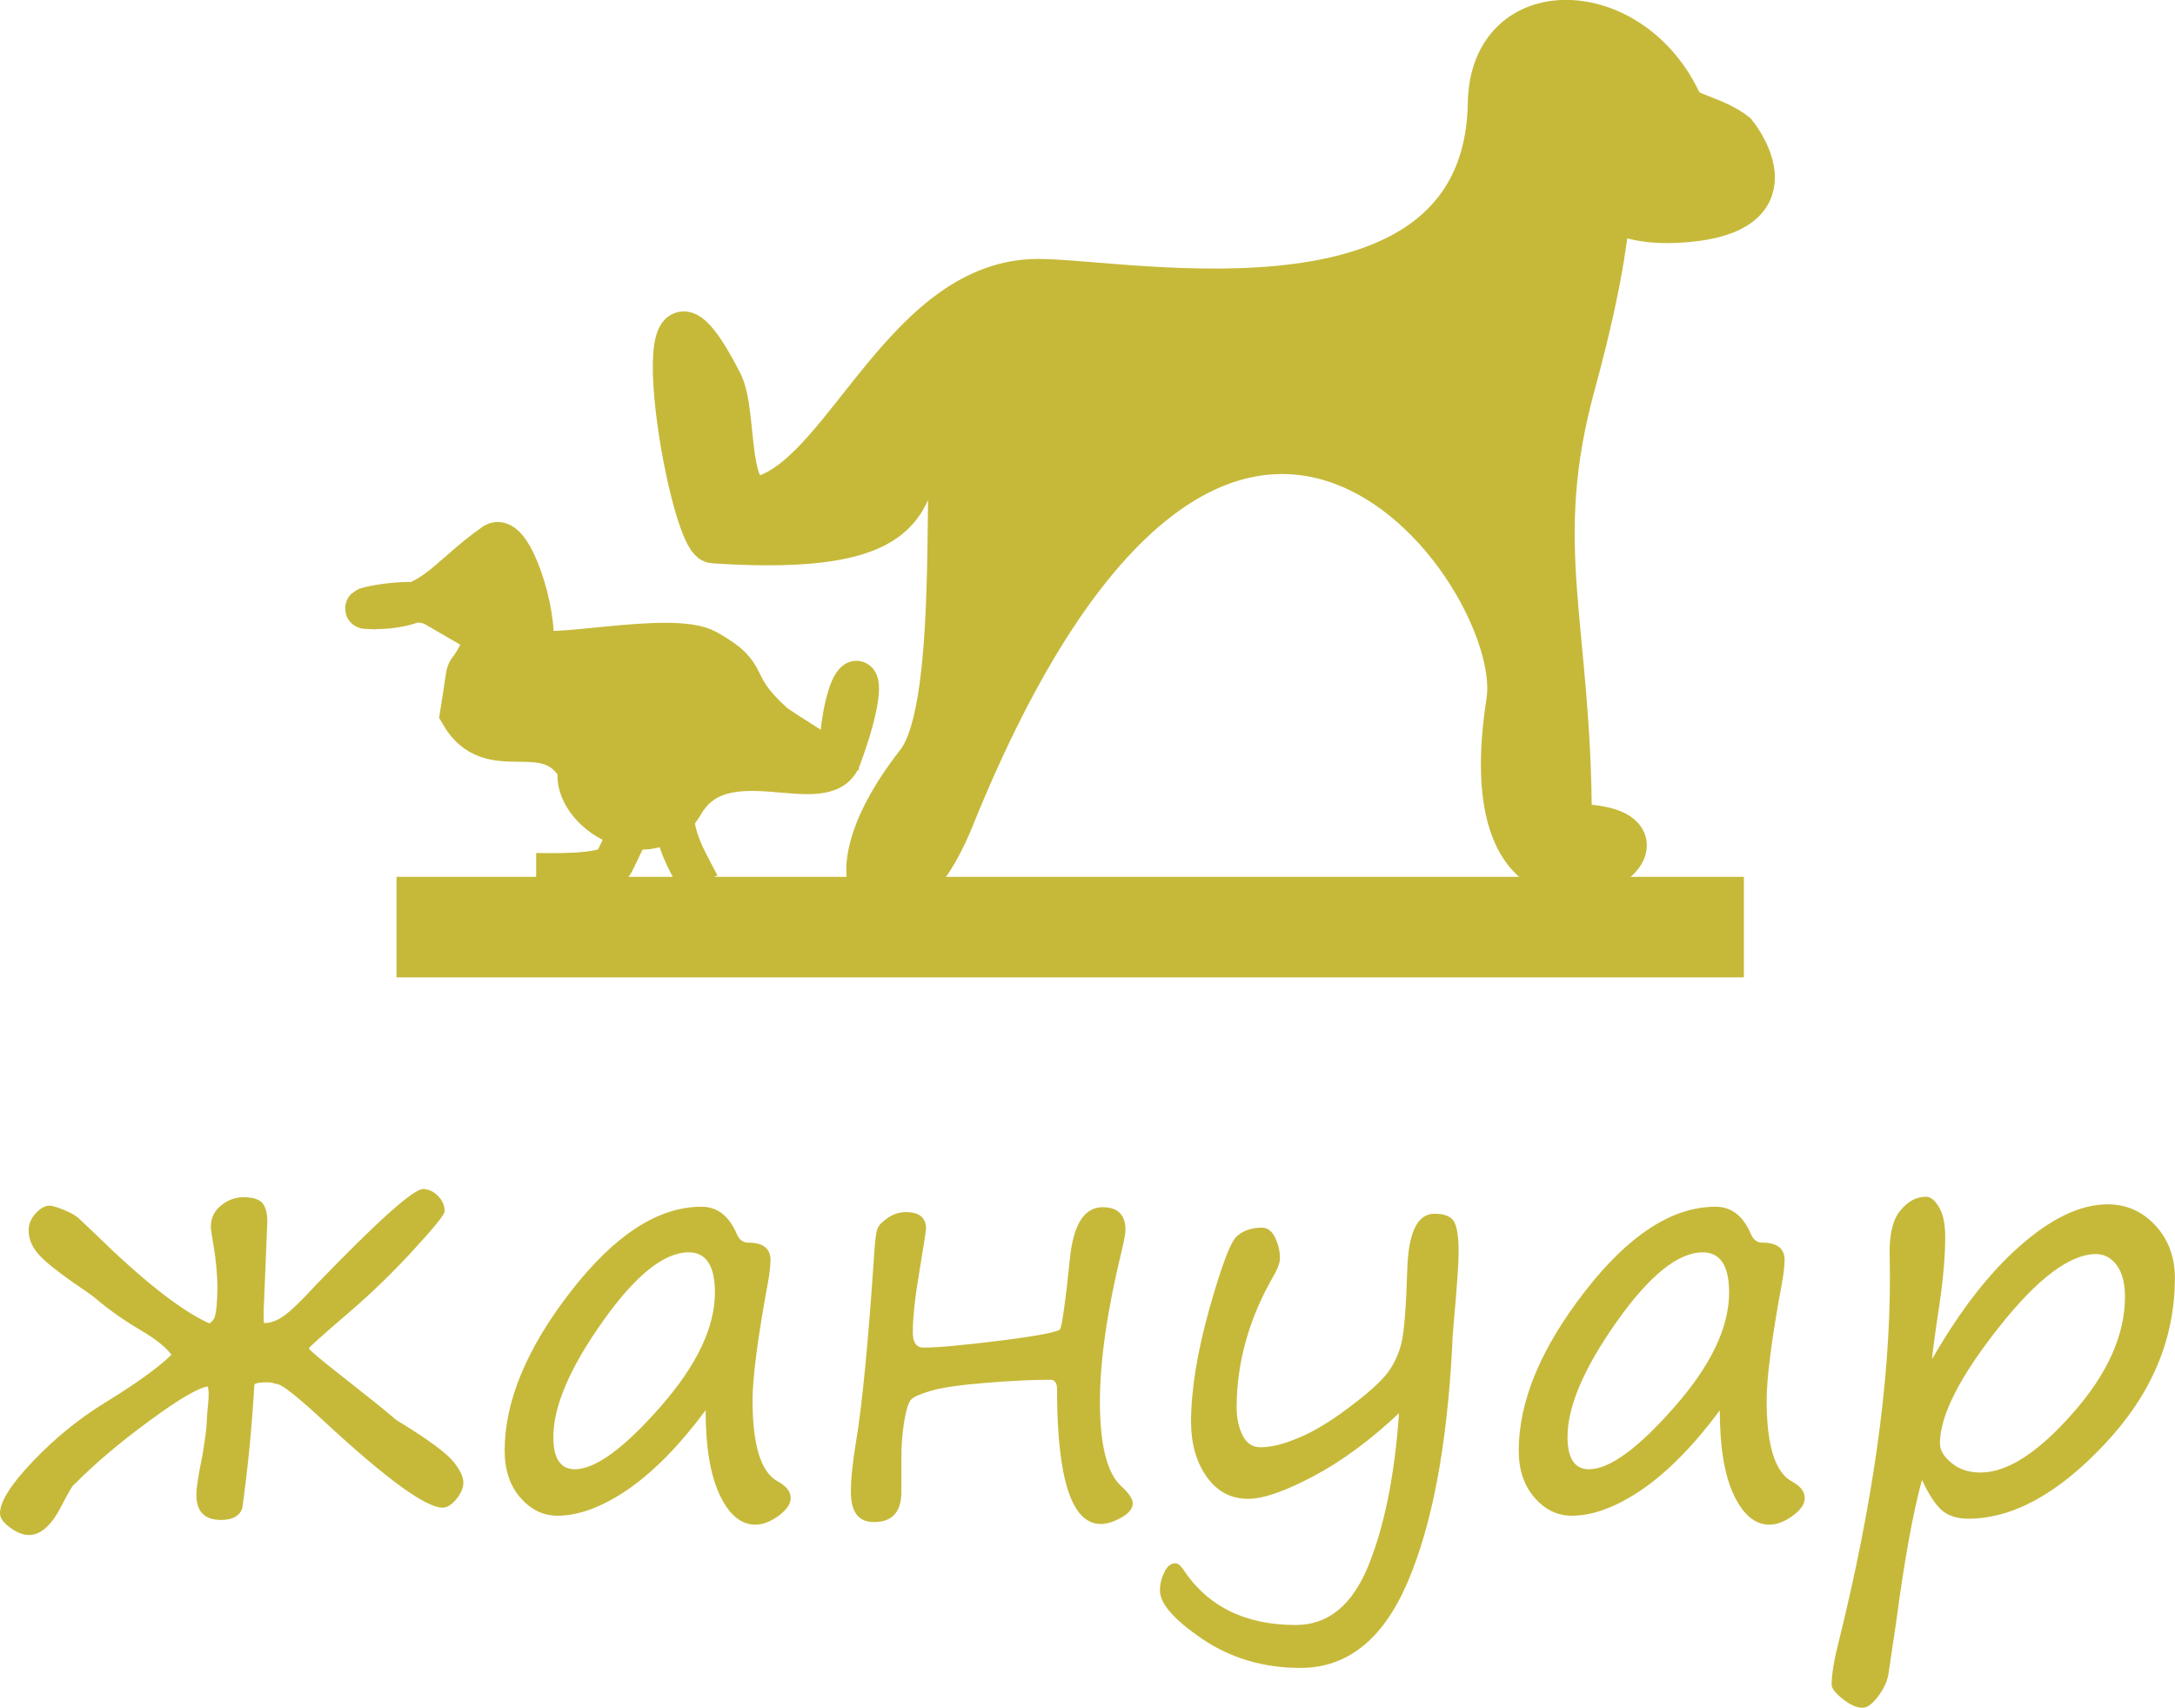
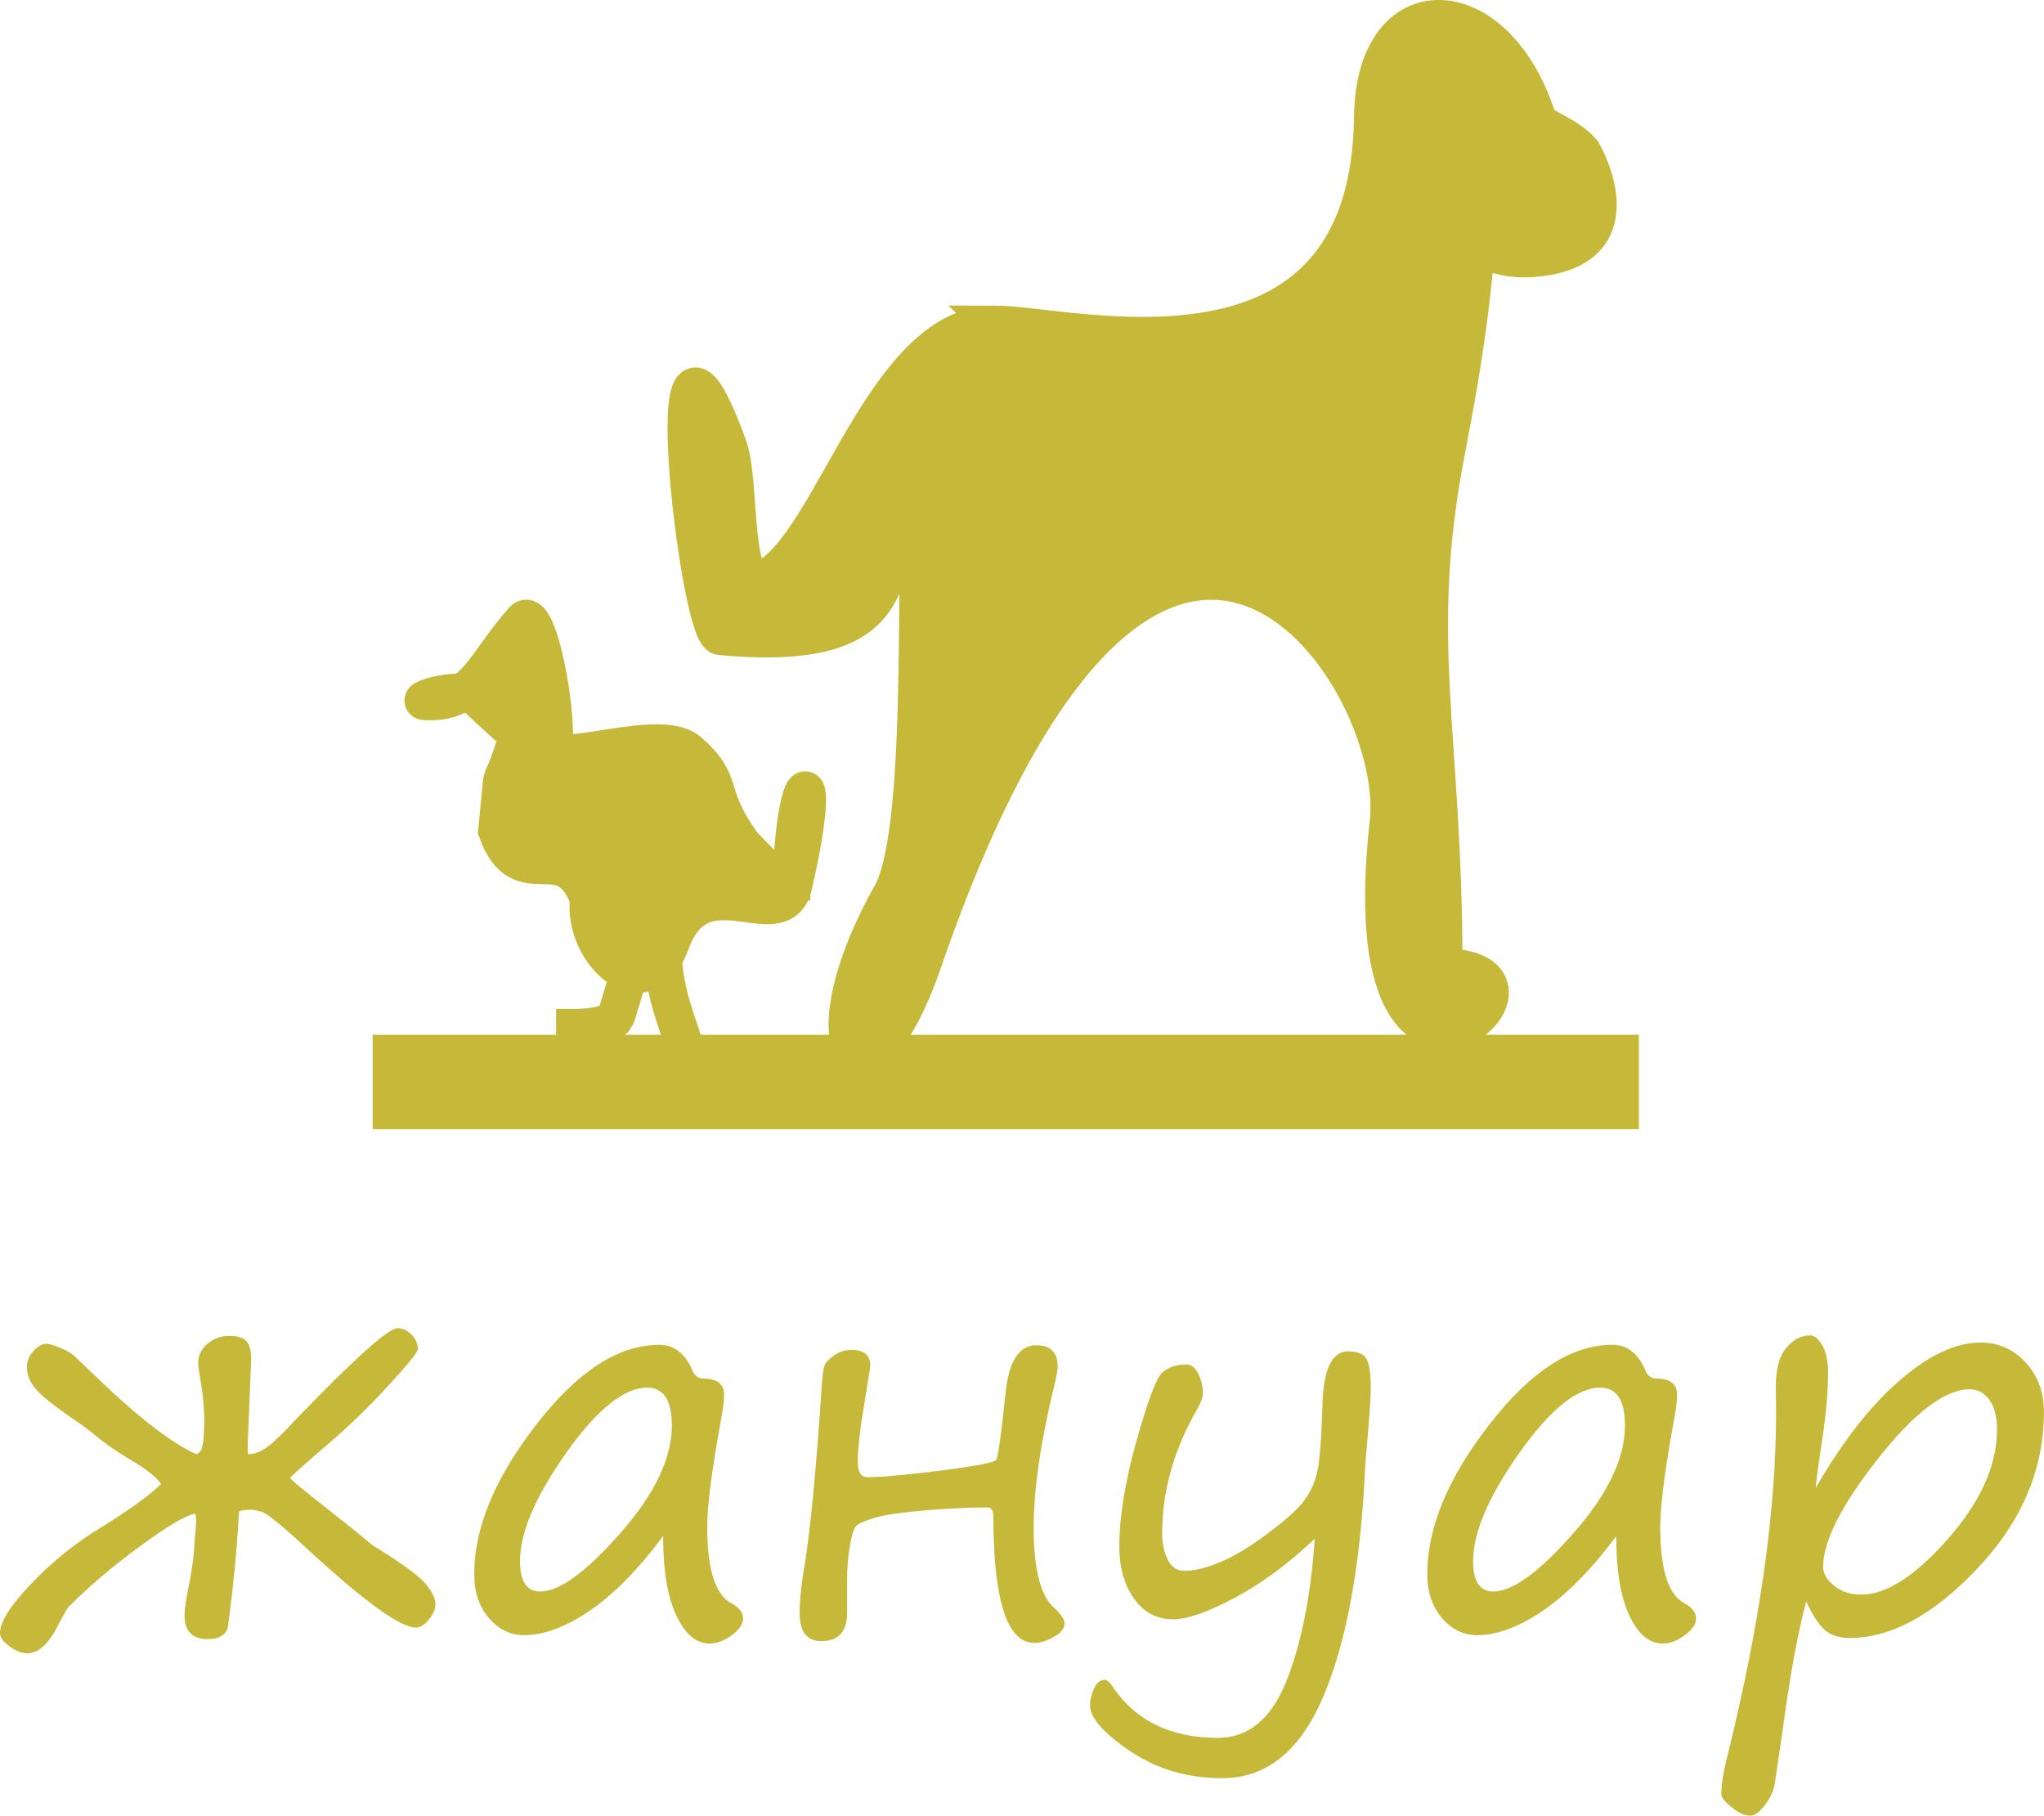
- <svg xmlns="http://www.w3.org/2000/svg" xml:space="preserve" width="10.821mm" height="8.496mm" version="1.1" style="shape-rendering:geometricPrecision; text-rendering:geometricPrecision; image-rendering:optimizeQuality; fill-rule:evenodd; clip-rule:evenodd" viewBox="0 0 226.53 177.86">
+ <svg xmlns="http://www.w3.org/2000/svg" xml:space="preserve" width="10.821mm" height="9.612mm" version="1.1" style="shape-rendering:geometricPrecision; text-rendering:geometricPrecision; image-rendering:optimizeQuality; fill-rule:evenodd; clip-rule:evenodd" viewBox="0 0 226.53 201.22">
  <defs>
    <style type="text/css">
   
    .str0 {stroke:#C6B93A;stroke-width:10.47;stroke-miterlimit:22.926}
    .str1 {stroke:#C6B93A;stroke-width:4.19;stroke-miterlimit:22.926}
    .fil0 {fill:none}
    .fil1 {fill:#C6B93A}
    .fil2 {fill:#C6B93A;fill-rule:nonzero}
   
  </style>
  </defs>
  <g id="Layer_x0020_1">
-     <line class="fil0 str0" x1="41.3" y1="96.55" x2="181.63" y2="96.55" />
-     <path class="fil1 str1" d="M108.12 29.06c9.47,0 46.4,7.47 46.85,-18.33 0.2,-11.76 15.12,-11.3 20.24,0.02 0.48,1.07 3.46,1.35 5.64,3.07 0,0 6.74,8.2 -5.08,9.3 -12.59,1.18 -4.74,-8.54 -11.7,16.93 -4.63,16.93 -0.37,24.91 -0.37,45.76 17.71,0 -11.74,18.76 -6.8,-12.8 2.08,-13.33 -29.68,-56.71 -57.55,12.26 -5.92,14.66 -14.92,8.09 -3.92,-5.91 4.79,-6.1 2.46,-33.7 3.94,-38.26 -7.52,6.59 2.51,17.3 -25.1,15.47 -2.72,-0.18 -8.35,-35.03 0.97,-16.75 1.68,3.29 0.25,13.21 4.51,11.69 8.41,-3 14.71,-22.45 28.37,-22.45z" />
-     <path class="fil1 str1" d="M38.26 63.41c6.8,0.25 7.83,-3.07 13.19,-6.83 1.82,-1.28 4.61,7.25 4.06,10.83 0.77,1.48 14.39,-1.81 18.09,0.24 5,2.77 2.13,3.25 6.96,7.61 0.87,0.79 6.79,4.11 6.79,4.95 0,-11.36 4.56,-12.91 0.26,-1.3 -1.68,4.54 -12.28,-2.29 -16.41,4.84 -3.37,5.82 -11.85,0.84 -10.99,-3.66 -3.31,-5.61 -9.03,-0.09 -12.29,-5.73 1.17,-7.18 -0.11,-1.99 2.79,-8.03 -0.03,-0.04 -4.7,-2.71 -5.46,-3.17 -1.89,-1.15 -8.48,0.21 -7,0.26z" />
-     <path class="fil0 str1" d="M66.1 85.24c-0.07,0.21 -2.2,4.8 -2.32,4.87 -1.66,0.98 -6.17,0.82 -7.94,0.82" />
-     <path class="fil0 str1" d="M70.12 83.78c-0.06,3.56 1.36,5.67 2.74,8.34" />
-     <path class="fil2" d="M26.49 144.21c-0.25,4.38 -0.67,8.67 -1.26,12.88 -0.29,0.8 -1.03,1.2 -2.21,1.2 -1.72,0 -2.57,-0.88 -2.57,-2.63 0,-0.72 0.21,-2.06 0.62,-4.03 0.29,-1.71 0.44,-2.87 0.46,-3.49 0.02,-0.61 0.07,-1.29 0.15,-2.02 0.08,-0.73 0.07,-1.3 -0.03,-1.73 -0.99,0.13 -3.02,1.32 -6.07,3.56 -3.06,2.24 -5.68,4.45 -7.86,6.66l0 -0.03c-0.14,0.08 -0.57,0.81 -1.29,2.19 -1.04,2.06 -2.17,3.09 -3.42,3.09 -0.59,0 -1.24,-0.25 -1.94,-0.76 -0.71,-0.51 -1.07,-1 -1.07,-1.51 0,-1.21 1.14,-3.01 3.41,-5.39 2.26,-2.38 4.77,-4.43 7.52,-6.12 3.35,-2.06 5.65,-3.73 6.92,-4.99 -0.56,-0.8 -1.67,-1.66 -3.3,-2.62 -1.66,-0.98 -3.19,-2.06 -4.62,-3.27 -0.19,-0.16 -0.43,-0.34 -0.7,-0.53 -2.51,-1.7 -4.18,-2.96 -5,-3.81 -0.83,-0.85 -1.25,-1.76 -1.25,-2.73 0,-0.65 0.25,-1.24 0.73,-1.77 0.49,-0.53 0.97,-0.8 1.44,-0.8 0.29,0 0.82,0.15 1.57,0.47 0.76,0.31 1.31,0.64 1.63,0.99l1.43 1.35c5.05,4.95 9.04,8.1 11.98,9.43 0.15,0 0.35,-0.18 0.58,-0.55 0.2,-0.67 0.3,-1.72 0.3,-3.19 0,-1.36 -0.15,-2.89 -0.44,-4.59 -0.16,-0.87 -0.24,-1.45 -0.24,-1.72 0,-0.91 0.36,-1.65 1.07,-2.22 0.72,-0.57 1.48,-0.85 2.32,-0.85 0.96,0 1.61,0.2 1.96,0.59 0.36,0.39 0.53,1.05 0.53,1.98l-0.38 9.28 0 0.59c0,0.27 0.01,0.5 0.03,0.67 0.68,0 1.4,-0.26 2.14,-0.8 0.74,-0.54 1.84,-1.61 3.3,-3.2 6.41,-6.64 10.12,-9.96 11.13,-9.96 0.57,0 1.08,0.24 1.54,0.7 0.47,0.47 0.71,1.02 0.71,1.63 0,0.32 -1.07,1.64 -3.2,3.96 -2.13,2.33 -4.33,4.47 -6.59,6.41 -2.9,2.49 -4.35,3.79 -4.35,3.89 0,0.14 1.21,1.15 3.62,3.04 2.61,2.05 4.41,3.49 5.4,4.35 0.14,0.1 0.33,0.23 0.59,0.38 2.88,1.78 4.67,3.1 5.4,3.98 0.72,0.88 1.08,1.62 1.08,2.21 0,0.57 -0.24,1.15 -0.73,1.74 -0.49,0.59 -0.97,0.89 -1.43,0.89 -1.73,0 -5.75,-2.91 -12.06,-8.73 -2.8,-2.61 -4.5,-3.98 -5.08,-4.12 -0.26,-0.04 -0.45,-0.09 -0.59,-0.15 -0.2,-0.05 -0.55,-0.07 -1.06,-0.04 -0.5,0.03 -0.78,0.11 -0.82,0.25zm47 2.66c-2.72,3.66 -5.42,6.4 -8.08,8.24 -2.67,1.82 -5.12,2.74 -7.34,2.74 -1.49,0 -2.79,-0.63 -3.88,-1.89 -1.1,-1.27 -1.63,-2.89 -1.63,-4.89 0,-5.12 2.28,-10.63 6.86,-16.54 4.58,-5.91 9.12,-8.86 13.64,-8.86 1.63,0 2.85,0.93 3.66,2.8 0.25,0.62 0.65,0.94 1.2,0.94 1.55,0 2.33,0.6 2.33,1.8 0,0.61 -0.1,1.44 -0.29,2.48 -1.06,5.74 -1.58,9.8 -1.58,12.15 0,4.72 0.89,7.54 2.68,8.47 0.86,0.47 1.29,1.04 1.29,1.71 0,0.61 -0.42,1.22 -1.26,1.84 -0.84,0.61 -1.65,0.92 -2.42,0.92 -1.51,0 -2.74,-1.04 -3.71,-3.1 -0.98,-2.06 -1.47,-5.01 -1.47,-8.81zm-1.77 -16.45c-2.57,0 -5.56,2.41 -8.97,7.23 -3.41,4.83 -5.12,8.82 -5.12,12 0,2.23 0.75,3.36 2.23,3.36 2.14,0 5.11,-2.16 8.91,-6.49 3.8,-4.32 5.69,-8.3 5.69,-11.92 0,-2.78 -0.92,-4.18 -2.74,-4.18zm38.69 8.01c0.21,-0.41 0.56,-2.85 1.02,-7.33 0.36,-3.59 1.5,-5.38 3.42,-5.38 1.58,0 2.37,0.8 2.37,2.37 0,0.37 -0.14,1.12 -0.41,2.24 -1.51,6.21 -2.25,11.42 -2.25,15.63 0,4.56 0.75,7.5 2.25,8.84 0.78,0.73 1.17,1.3 1.17,1.75 0,0.55 -0.4,1.05 -1.19,1.49 -0.79,0.45 -1.51,0.67 -2.14,0.67 -3.04,0 -4.56,-4.7 -4.56,-14.08 0,-0.63 -0.24,-0.94 -0.71,-0.94 -1.83,0 -4.07,0.11 -6.71,0.32 -2.65,0.22 -4.55,0.49 -5.68,0.82 -1.15,0.34 -1.84,0.64 -2.1,0.93 -0.27,0.28 -0.5,1.03 -0.71,2.24 -0.2,1.21 -0.3,2.48 -0.3,3.79l0 3.59c0,2.09 -0.96,3.13 -2.86,3.13 -1.61,0 -2.4,-1.05 -2.4,-3.13 0,-1.36 0.18,-3.1 0.53,-5.19 0.65,-3.86 1.29,-10.5 1.92,-19.92 0.08,-1.24 0.19,-2.01 0.33,-2.34 0.13,-0.33 0.49,-0.7 1.07,-1.1 0.57,-0.4 1.2,-0.6 1.88,-0.6 1.4,0 2.1,0.58 2.1,1.72 0,0.18 -0.23,1.63 -0.68,4.39 -0.47,2.74 -0.7,4.88 -0.7,6.39 0,1.08 0.37,1.61 1.11,1.61 1.49,0 4.19,-0.25 8.13,-0.74 3.93,-0.5 5.96,-0.9 6.1,-1.19zm35.28 8.76c-2.96,2.78 -5.92,4.97 -8.88,6.54 -2.96,1.57 -5.22,2.36 -6.81,2.36 -1.8,0 -3.25,-0.77 -4.34,-2.32 -1.08,-1.54 -1.61,-3.45 -1.61,-5.7 0,-3.29 0.63,-7.19 1.88,-11.67 1.26,-4.49 2.21,-7.03 2.87,-7.64 0.67,-0.6 1.54,-0.91 2.63,-0.91 0.59,0 1.05,0.35 1.38,1.04 0.33,0.7 0.5,1.4 0.5,2.12 0,0.49 -0.23,1.12 -0.68,1.89 -2.55,4.43 -3.83,9 -3.83,13.7 0,1.1 0.21,2.05 0.62,2.88 0.41,0.83 1.03,1.24 1.87,1.24 1.08,0 2.39,-0.32 3.96,-0.98 1.57,-0.65 3.34,-1.71 5.3,-3.2 1.96,-1.47 3.29,-2.67 3.98,-3.59 0.68,-0.92 1.16,-1.96 1.44,-3.12 0.28,-1.17 0.48,-3.71 0.6,-7.59 0.11,-3.9 1.06,-5.84 2.83,-5.84 1.05,0 1.73,0.28 2.05,0.83 0.31,0.56 0.47,1.61 0.47,3.17 0,1.17 -0.18,3.7 -0.53,7.59 -0.08,0.88 -0.13,1.69 -0.15,2.42 -0.56,10.4 -2.12,18.54 -4.67,24.44 -2.55,5.9 -6.26,8.85 -11.13,8.85 -3.81,0 -7.21,-1 -10.18,-2.99 -2.96,-2.01 -4.45,-3.69 -4.45,-5.08 0,-0.64 0.15,-1.27 0.45,-1.89 0.3,-0.63 0.69,-0.94 1.16,-0.94 0.23,0 0.49,0.19 0.76,0.56 2.55,3.91 6.47,5.87 11.78,5.87 3.36,0 5.88,-2.06 7.56,-6.18 1.67,-4.12 2.74,-9.41 3.19,-15.87zm33.44 -0.32c-2.72,3.66 -5.42,6.4 -8.09,8.24 -2.67,1.82 -5.11,2.74 -7.34,2.74 -1.49,0 -2.79,-0.63 -3.88,-1.89 -1.1,-1.27 -1.64,-2.89 -1.64,-4.89 0,-5.12 2.28,-10.63 6.86,-16.54 4.58,-5.91 9.12,-8.86 13.64,-8.86 1.64,0 2.85,0.93 3.66,2.8 0.25,0.62 0.65,0.94 1.2,0.94 1.55,0 2.33,0.6 2.33,1.8 0,0.61 -0.1,1.44 -0.29,2.48 -1.06,5.74 -1.58,9.8 -1.58,12.15 0,4.72 0.89,7.54 2.68,8.47 0.86,0.47 1.29,1.04 1.29,1.71 0,0.61 -0.42,1.22 -1.26,1.84 -0.84,0.61 -1.65,0.92 -2.42,0.92 -1.51,0 -2.74,-1.04 -3.71,-3.1 -0.98,-2.06 -1.46,-5.01 -1.46,-8.81zm-1.78 -16.45c-2.57,0 -5.56,2.41 -8.97,7.23 -3.41,4.83 -5.12,8.82 -5.12,12 0,2.23 0.75,3.36 2.23,3.36 2.14,0 5.11,-2.16 8.91,-6.49 3.8,-4.32 5.69,-8.3 5.69,-11.92 0,-2.78 -0.92,-4.18 -2.74,-4.18zm22.83 23.69c-0.96,3.51 -1.84,8.42 -2.68,14.75l-0.82 5.51c-0.14,0.78 -0.5,1.55 -1.09,2.32 -0.58,0.77 -1.12,1.16 -1.61,1.16 -0.61,0 -1.29,-0.31 -2.06,-0.92 -0.77,-0.62 -1.15,-1.11 -1.15,-1.48 0,-1.08 0.24,-2.55 0.73,-4.45 3.56,-14.39 5.34,-27.03 5.34,-37.9l-0.03 -2.45c-0.04,-2.1 0.33,-3.64 1.11,-4.58 0.79,-0.96 1.67,-1.44 2.69,-1.44 0.47,0 0.92,0.37 1.35,1.1 0.43,0.73 0.64,1.76 0.64,3.11 0,1.88 -0.19,4.18 -0.58,6.86 -0.51,3.39 -0.77,5.35 -0.79,5.84 2.9,-5.05 5.97,-9.01 9.22,-11.85 3.25,-2.84 6.27,-4.27 9.06,-4.27 1.97,0 3.62,0.74 4.98,2.2 1.36,1.48 2.03,3.3 2.03,5.48 0,6.34 -2.43,12.11 -7.31,17.29 -4.87,5.19 -9.61,7.77 -14.22,7.77 -1.16,0 -2.06,-0.29 -2.73,-0.87 -0.68,-0.59 -1.38,-1.65 -2.09,-3.19zm18.13 -23.51c-2.74,0 -6.14,2.57 -10.19,7.71 -4.05,5.14 -6.07,9.14 -6.07,12 0,0.71 0.4,1.39 1.2,2.04 0.8,0.67 1.8,1 3.03,1 2.79,0 5.99,-2.07 9.61,-6.18 3.63,-4.12 5.43,-8.16 5.43,-12.13 0,-1.43 -0.29,-2.51 -0.86,-3.29 -0.58,-0.77 -1.3,-1.15 -2.15,-1.15z" />
+     <line class="fil0 str0" x1="41.3" y1="119.91" x2="181.63" y2="119.91" />
+     <path class="fil1 str1" d="M110.17 35.95c8.49,0 41.59,9.38 41.99,-23.01 0.18,-14.76 13.55,-14.18 18.15,0.03 0.43,1.34 3.1,1.7 5.05,3.86 0,0 6.05,10.3 -4.55,11.68 -11.28,1.48 -4.25,-10.72 -10.49,21.26 -4.15,21.25 -0.33,31.27 -0.33,57.44 15.88,0 -10.52,23.55 -6.1,-16.07 1.87,-16.73 -26.26,-58.03 -51.58,15.39 -6.24,18.1 -13.37,10.16 -3.51,-7.42 4.29,-7.65 2.2,-42.31 3.53,-48.03 -6.74,8.27 2.25,21.71 -22.5,19.42 -2.44,-0.23 -7.49,-43.97 0.87,-21.03 1.5,4.13 0.22,16.58 4.05,14.67 7.54,-3.77 13.19,-28.18 25.43,-28.18z" />
+     <path class="fil1 str1" d="M47.09 77.71c5.62,0.33 6.48,-4.04 10.91,-8.99 1.51,-1.68 3.81,9.53 3.36,14.24 0.64,1.95 11.91,-2.38 14.97,0.32 4.14,3.64 1.76,4.28 5.76,10.01 0.72,1.04 5.62,5.41 5.62,6.51 0,-14.94 3.77,-16.98 0.22,-1.71 -1.39,5.97 -10.16,-3.01 -13.58,6.36 -2.79,7.66 -9.81,1.1 -9.09,-4.81 -2.74,-7.37 -7.47,-0.12 -10.17,-7.54 0.97,-9.44 -0.09,-2.61 2.31,-10.56 -0.03,-0.06 -3.89,-3.57 -4.52,-4.18 -1.57,-1.52 -7.01,0.27 -5.79,0.35z" />
+     <path class="fil0 str1" d="M70.12 106.42c-0.06,0.27 -1.82,6.31 -1.92,6.41 -1.37,1.29 -5.1,1.07 -6.57,1.07" />
+     <path class="fil0 str1" d="M73.45 104.5c-0.05,4.68 1.12,7.46 2.27,10.97" />
+     <path class="fil2" d="M26.49 167.57c-0.25,4.38 -0.67,8.67 -1.26,12.88 -0.29,0.8 -1.03,1.2 -2.21,1.2 -1.72,0 -2.57,-0.88 -2.57,-2.63 0,-0.72 0.21,-2.06 0.62,-4.03 0.29,-1.71 0.44,-2.87 0.46,-3.49 0.02,-0.61 0.07,-1.29 0.15,-2.02 0.08,-0.73 0.07,-1.3 -0.03,-1.73 -0.99,0.13 -3.02,1.32 -6.07,3.56 -3.06,2.24 -5.68,4.45 -7.86,6.66l0 -0.03c-0.14,0.08 -0.57,0.81 -1.29,2.19 -1.04,2.06 -2.17,3.09 -3.42,3.09 -0.59,0 -1.24,-0.25 -1.94,-0.76 -0.71,-0.51 -1.07,-1 -1.07,-1.51 0,-1.21 1.14,-3.01 3.41,-5.39 2.26,-2.38 4.77,-4.43 7.52,-6.12 3.35,-2.06 5.65,-3.73 6.92,-4.99 -0.56,-0.8 -1.67,-1.66 -3.3,-2.62 -1.66,-0.98 -3.19,-2.06 -4.62,-3.27 -0.19,-0.16 -0.43,-0.34 -0.7,-0.53 -2.51,-1.7 -4.18,-2.96 -5,-3.81 -0.83,-0.85 -1.25,-1.76 -1.25,-2.73 0,-0.65 0.25,-1.24 0.73,-1.77 0.49,-0.53 0.97,-0.8 1.44,-0.8 0.29,0 0.82,0.15 1.57,0.47 0.76,0.31 1.31,0.64 1.63,0.99l1.43 1.35c5.05,4.95 9.04,8.1 11.98,9.43 0.15,0 0.35,-0.18 0.58,-0.55 0.2,-0.67 0.3,-1.72 0.3,-3.19 0,-1.36 -0.15,-2.89 -0.44,-4.59 -0.16,-0.87 -0.24,-1.45 -0.24,-1.72 0,-0.91 0.36,-1.65 1.07,-2.22 0.72,-0.57 1.48,-0.85 2.32,-0.85 0.96,0 1.61,0.2 1.96,0.59 0.36,0.39 0.53,1.05 0.53,1.98l-0.38 9.28 0 0.59c0,0.27 0.01,0.5 0.03,0.67 0.68,0 1.4,-0.26 2.14,-0.8 0.74,-0.54 1.84,-1.61 3.3,-3.2 6.41,-6.64 10.12,-9.96 11.13,-9.96 0.57,0 1.08,0.24 1.54,0.7 0.47,0.47 0.71,1.02 0.71,1.63 0,0.32 -1.07,1.64 -3.2,3.96 -2.13,2.33 -4.33,4.47 -6.59,6.41 -2.9,2.49 -4.35,3.79 -4.35,3.89 0,0.14 1.21,1.15 3.62,3.04 2.61,2.05 4.41,3.49 5.4,4.35 0.14,0.1 0.33,0.23 0.59,0.38 2.88,1.78 4.67,3.1 5.4,3.98 0.72,0.88 1.08,1.62 1.08,2.21 0,0.57 -0.24,1.15 -0.73,1.74 -0.49,0.59 -0.97,0.89 -1.43,0.89 -1.73,0 -5.75,-2.91 -12.06,-8.73 -2.8,-2.61 -4.5,-3.98 -5.08,-4.12 -0.26,-0.04 -0.45,-0.09 -0.59,-0.15 -0.2,-0.05 -0.55,-0.07 -1.06,-0.04 -0.5,0.03 -0.78,0.11 -0.82,0.25zm47 2.66c-2.72,3.66 -5.42,6.4 -8.08,8.24 -2.67,1.82 -5.12,2.74 -7.34,2.74 -1.49,0 -2.79,-0.63 -3.88,-1.89 -1.1,-1.27 -1.63,-2.89 -1.63,-4.89 0,-5.12 2.28,-10.63 6.86,-16.54 4.58,-5.91 9.12,-8.86 13.64,-8.86 1.63,0 2.85,0.93 3.66,2.8 0.25,0.62 0.65,0.94 1.2,0.94 1.55,0 2.33,0.6 2.33,1.8 0,0.61 -0.1,1.44 -0.29,2.48 -1.06,5.74 -1.58,9.8 -1.58,12.15 0,4.72 0.89,7.54 2.68,8.47 0.86,0.47 1.29,1.04 1.29,1.71 0,0.61 -0.42,1.22 -1.26,1.84 -0.84,0.61 -1.65,0.92 -2.42,0.92 -1.51,0 -2.74,-1.04 -3.71,-3.1 -0.98,-2.06 -1.47,-5.01 -1.47,-8.81zm-1.77 -16.45c-2.57,0 -5.56,2.41 -8.97,7.23 -3.41,4.83 -5.12,8.82 -5.12,12 0,2.23 0.75,3.36 2.23,3.36 2.14,0 5.11,-2.16 8.91,-6.49 3.8,-4.32 5.69,-8.3 5.69,-11.92 0,-2.78 -0.92,-4.18 -2.74,-4.18zm38.69 8.01c0.21,-0.41 0.56,-2.85 1.02,-7.33 0.36,-3.59 1.5,-5.38 3.42,-5.38 1.58,0 2.37,0.8 2.37,2.37 0,0.37 -0.14,1.12 -0.41,2.24 -1.51,6.21 -2.25,11.42 -2.25,15.63 0,4.56 0.75,7.5 2.25,8.84 0.78,0.73 1.17,1.3 1.17,1.75 0,0.55 -0.4,1.05 -1.19,1.49 -0.79,0.45 -1.51,0.67 -2.14,0.67 -3.04,0 -4.56,-4.7 -4.56,-14.08 0,-0.63 -0.24,-0.94 -0.71,-0.94 -1.83,0 -4.07,0.11 -6.71,0.32 -2.65,0.22 -4.55,0.49 -5.68,0.82 -1.15,0.34 -1.84,0.64 -2.1,0.93 -0.27,0.28 -0.5,1.03 -0.71,2.24 -0.2,1.21 -0.3,2.48 -0.3,3.79l0 3.59c0,2.09 -0.96,3.13 -2.86,3.13 -1.61,0 -2.4,-1.05 -2.4,-3.13 0,-1.36 0.18,-3.1 0.53,-5.19 0.65,-3.86 1.29,-10.5 1.92,-19.92 0.08,-1.24 0.19,-2.01 0.33,-2.34 0.13,-0.33 0.49,-0.7 1.07,-1.1 0.57,-0.4 1.2,-0.6 1.88,-0.6 1.4,0 2.1,0.58 2.1,1.72 0,0.18 -0.23,1.63 -0.68,4.39 -0.47,2.74 -0.7,4.88 -0.7,6.39 0,1.08 0.37,1.61 1.11,1.61 1.49,0 4.19,-0.25 8.13,-0.74 3.93,-0.5 5.96,-0.9 6.1,-1.19zm35.28 8.76c-2.96,2.78 -5.92,4.97 -8.88,6.54 -2.96,1.57 -5.22,2.36 -6.81,2.36 -1.8,0 -3.25,-0.77 -4.34,-2.32 -1.08,-1.54 -1.61,-3.45 -1.61,-5.7 0,-3.29 0.63,-7.19 1.88,-11.67 1.26,-4.49 2.21,-7.03 2.87,-7.64 0.67,-0.6 1.54,-0.91 2.63,-0.91 0.59,0 1.05,0.35 1.38,1.04 0.33,0.7 0.5,1.4 0.5,2.12 0,0.49 -0.23,1.12 -0.68,1.89 -2.55,4.43 -3.83,9 -3.83,13.7 0,1.1 0.21,2.05 0.62,2.88 0.41,0.83 1.03,1.24 1.87,1.24 1.08,0 2.39,-0.32 3.96,-0.98 1.57,-0.65 3.34,-1.71 5.3,-3.2 1.96,-1.47 3.29,-2.67 3.98,-3.59 0.68,-0.92 1.16,-1.96 1.44,-3.12 0.28,-1.17 0.48,-3.71 0.6,-7.59 0.11,-3.9 1.06,-5.84 2.83,-5.84 1.05,0 1.73,0.28 2.05,0.83 0.31,0.56 0.47,1.61 0.47,3.17 0,1.17 -0.18,3.7 -0.53,7.59 -0.08,0.88 -0.13,1.69 -0.15,2.42 -0.56,10.4 -2.12,18.54 -4.67,24.44 -2.55,5.9 -6.26,8.85 -11.13,8.85 -3.81,0 -7.21,-1 -10.18,-2.99 -2.96,-2.01 -4.45,-3.69 -4.45,-5.08 0,-0.64 0.15,-1.27 0.45,-1.89 0.3,-0.63 0.69,-0.94 1.16,-0.94 0.23,0 0.49,0.19 0.76,0.56 2.55,3.91 6.47,5.87 11.78,5.87 3.36,0 5.88,-2.06 7.56,-6.18 1.67,-4.12 2.74,-9.41 3.19,-15.87zm33.44 -0.32c-2.72,3.66 -5.42,6.4 -8.09,8.24 -2.67,1.82 -5.11,2.74 -7.34,2.74 -1.49,0 -2.79,-0.63 -3.88,-1.89 -1.1,-1.27 -1.64,-2.89 -1.64,-4.89 0,-5.12 2.28,-10.63 6.86,-16.54 4.58,-5.91 9.12,-8.86 13.64,-8.86 1.64,0 2.85,0.93 3.66,2.8 0.25,0.62 0.65,0.94 1.2,0.94 1.55,0 2.33,0.6 2.33,1.8 0,0.61 -0.1,1.44 -0.29,2.48 -1.06,5.74 -1.58,9.8 -1.58,12.15 0,4.72 0.89,7.54 2.68,8.47 0.86,0.47 1.29,1.04 1.29,1.71 0,0.61 -0.42,1.22 -1.26,1.84 -0.84,0.61 -1.65,0.92 -2.42,0.92 -1.51,0 -2.74,-1.04 -3.71,-3.1 -0.98,-2.06 -1.46,-5.01 -1.46,-8.81zm-1.78 -16.45c-2.57,0 -5.56,2.41 -8.97,7.23 -3.41,4.83 -5.12,8.82 -5.12,12 0,2.23 0.75,3.36 2.23,3.36 2.14,0 5.11,-2.16 8.91,-6.49 3.8,-4.32 5.69,-8.3 5.69,-11.92 0,-2.78 -0.92,-4.18 -2.74,-4.18zm22.83 23.69c-0.96,3.51 -1.84,8.42 -2.68,14.75l-0.82 5.51c-0.14,0.78 -0.5,1.55 -1.09,2.32 -0.58,0.77 -1.12,1.16 -1.61,1.16 -0.61,0 -1.29,-0.31 -2.06,-0.92 -0.77,-0.62 -1.15,-1.11 -1.15,-1.48 0,-1.08 0.24,-2.55 0.73,-4.45 3.56,-14.39 5.34,-27.03 5.34,-37.9l-0.03 -2.45c-0.04,-2.1 0.33,-3.64 1.11,-4.58 0.79,-0.96 1.67,-1.44 2.69,-1.44 0.47,0 0.92,0.37 1.35,1.1 0.43,0.73 0.64,1.76 0.64,3.11 0,1.88 -0.19,4.18 -0.58,6.86 -0.51,3.39 -0.77,5.35 -0.79,5.84 2.9,-5.05 5.97,-9.01 9.22,-11.85 3.25,-2.84 6.27,-4.27 9.06,-4.27 1.97,0 3.62,0.74 4.98,2.2 1.36,1.48 2.03,3.3 2.03,5.48 0,6.34 -2.43,12.11 -7.31,17.29 -4.87,5.19 -9.61,7.77 -14.22,7.77 -1.16,0 -2.06,-0.29 -2.73,-0.87 -0.68,-0.59 -1.38,-1.65 -2.09,-3.19zm18.13 -23.51c-2.74,0 -6.14,2.57 -10.19,7.71 -4.05,5.14 -6.07,9.14 -6.07,12 0,0.71 0.4,1.39 1.2,2.04 0.8,0.67 1.8,1 3.03,1 2.79,0 5.99,-2.07 9.61,-6.18 3.63,-4.12 5.43,-8.16 5.43,-12.13 0,-1.43 -0.29,-2.51 -0.86,-3.29 -0.58,-0.77 -1.3,-1.15 -2.15,-1.15z" />
  </g>
</svg>
